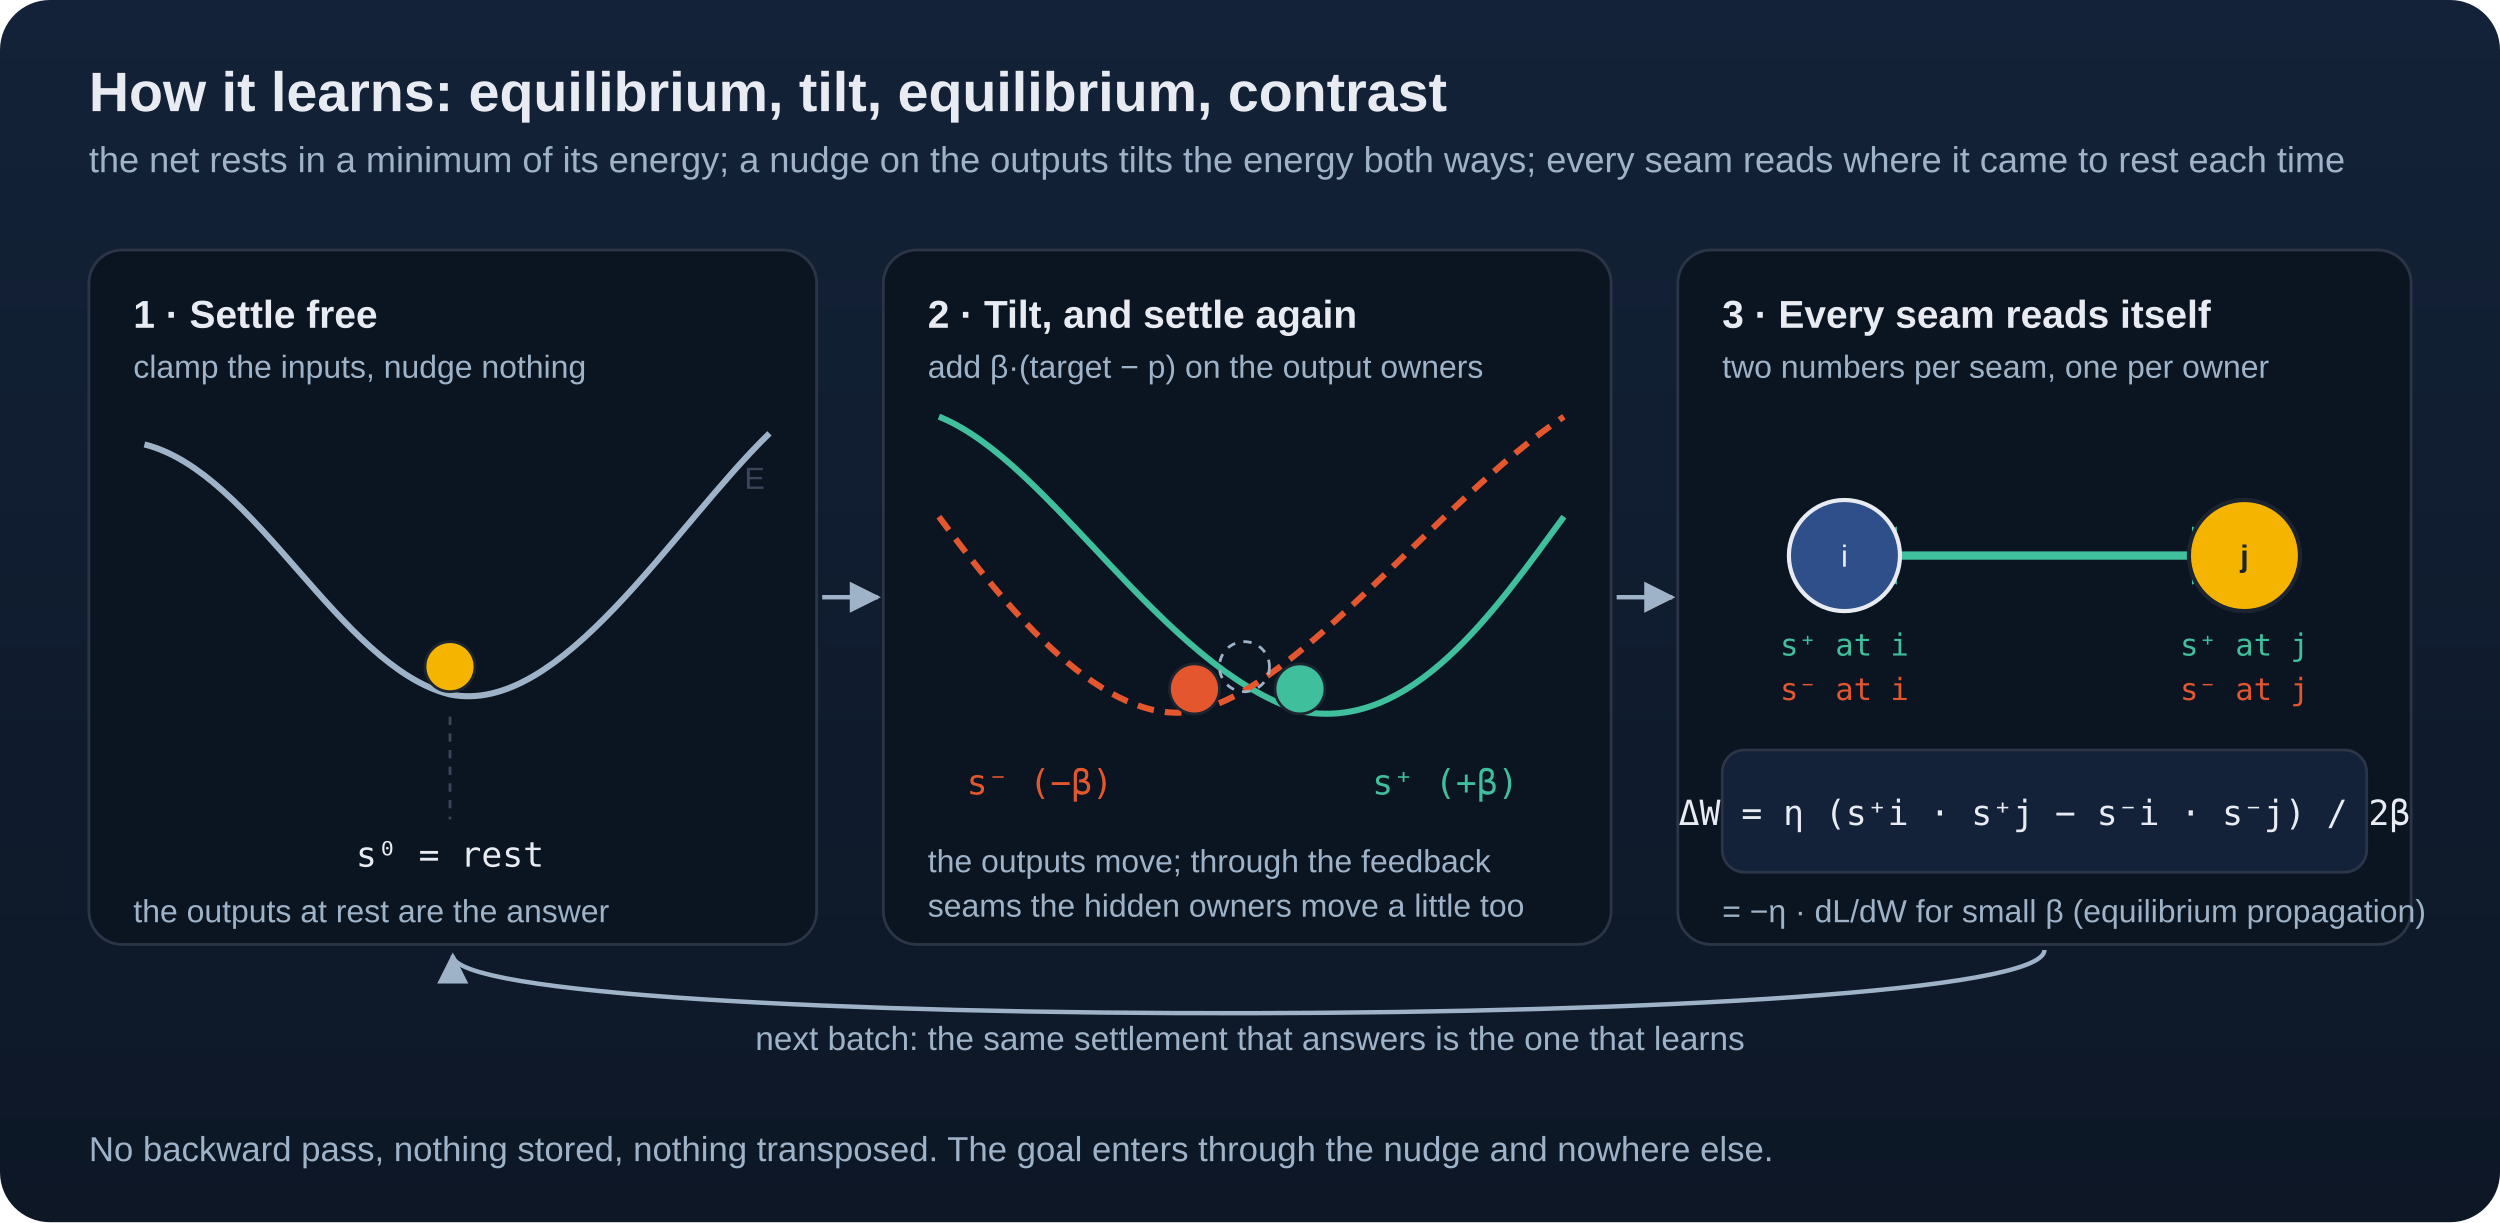
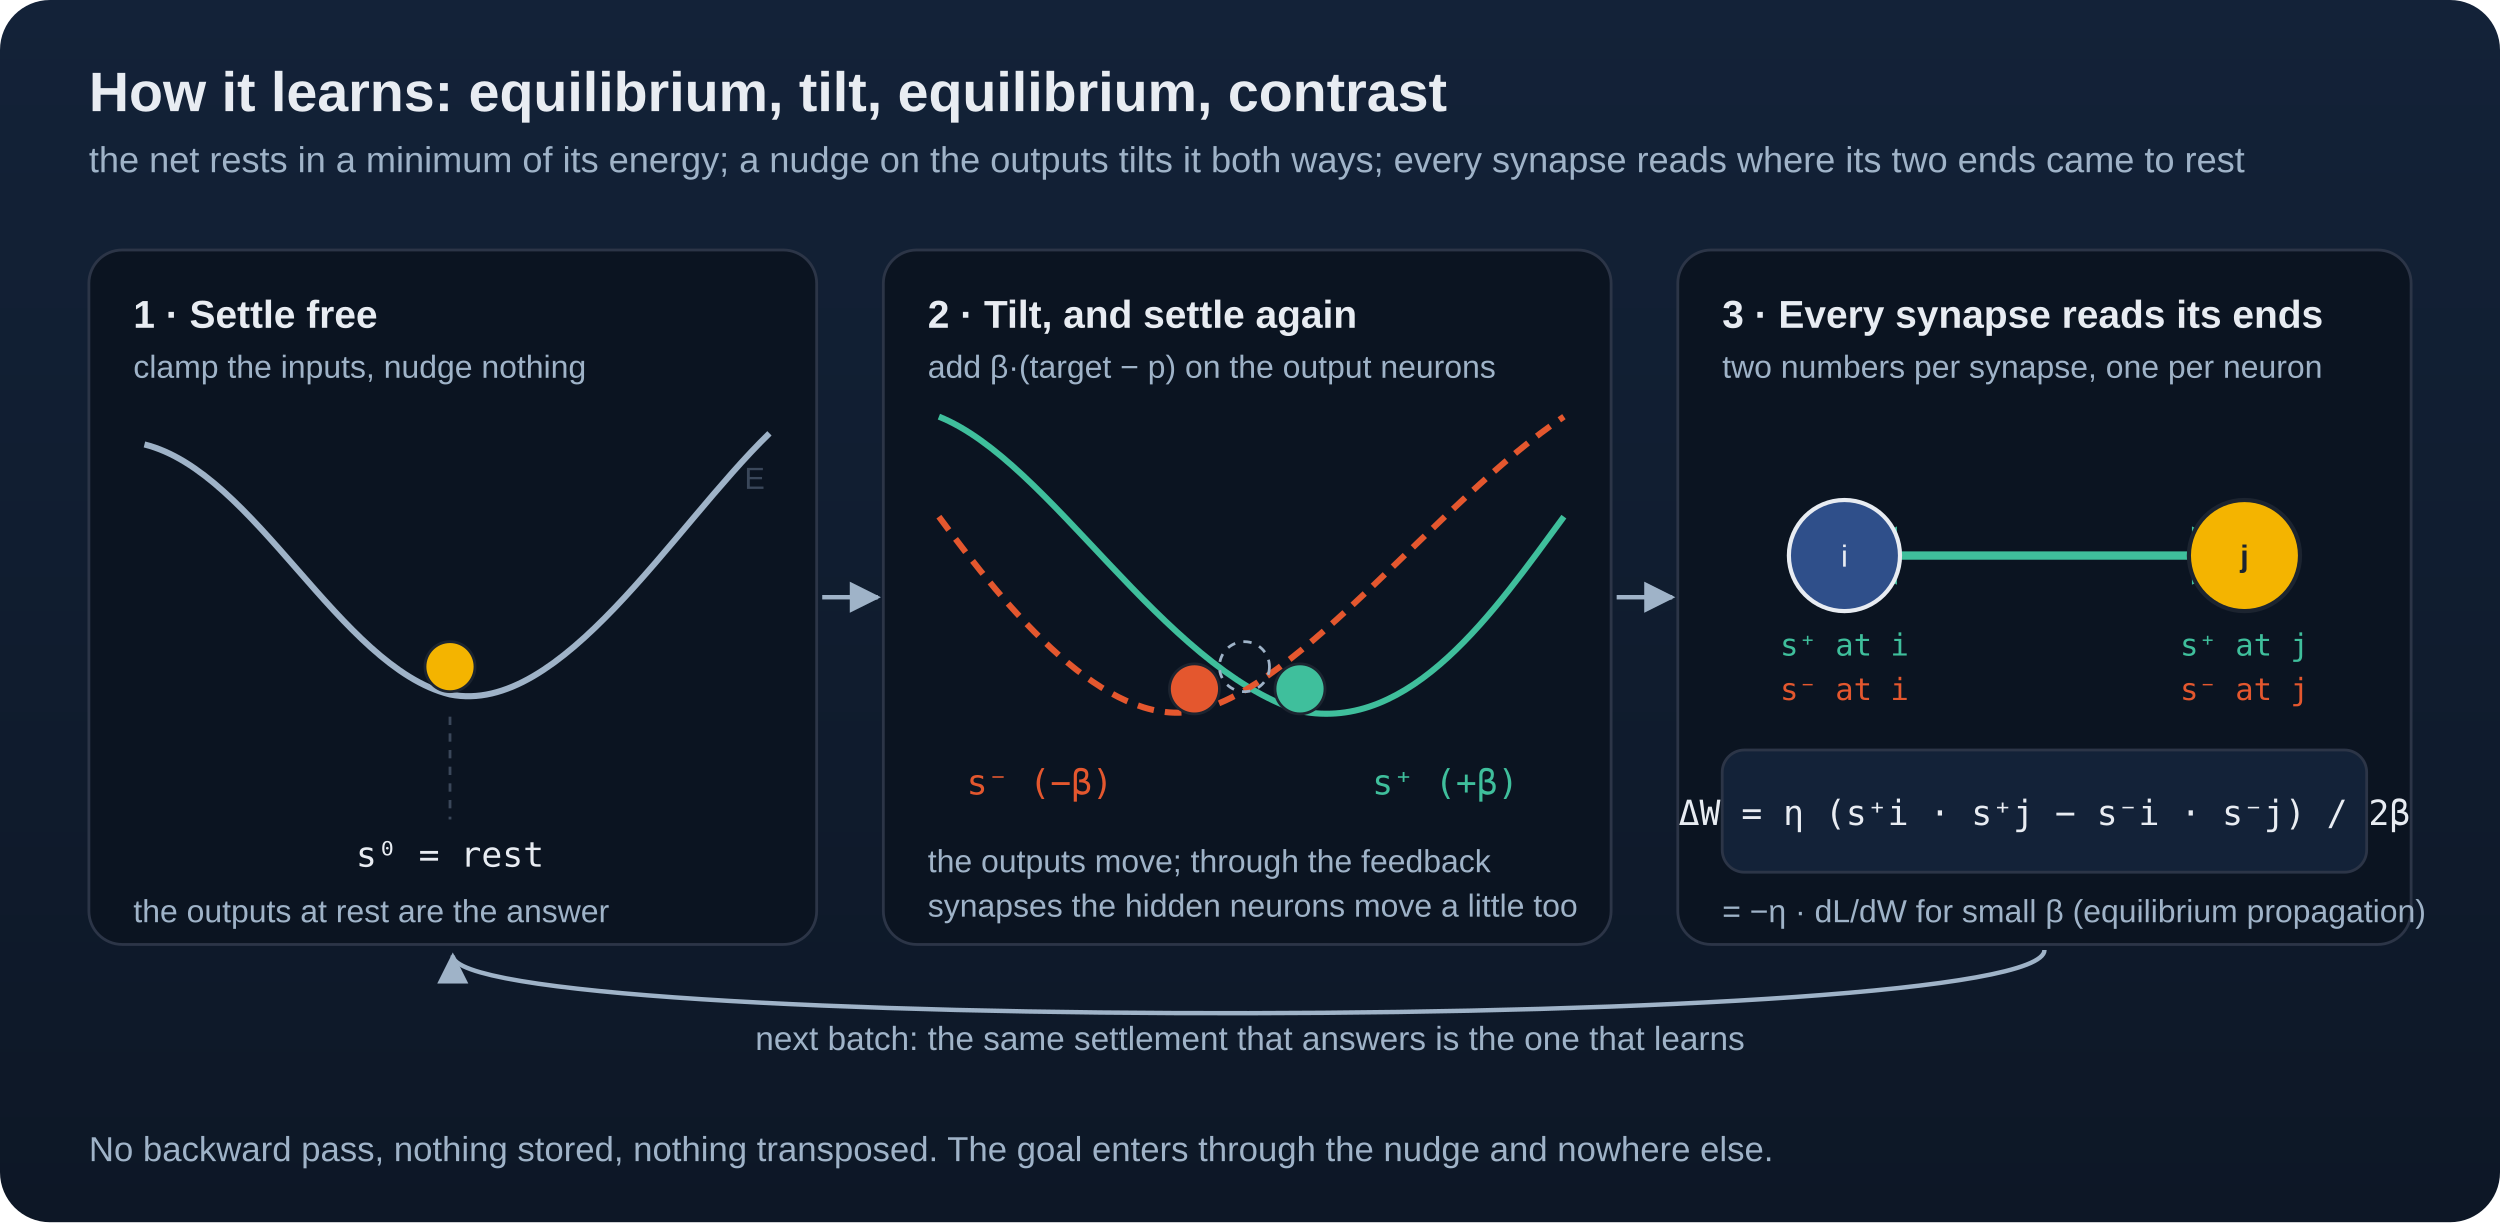
<svg xmlns="http://www.w3.org/2000/svg" width="900" height="440" viewBox="0 0 900 440" font-family="Manrope, Helvetica Neue, Arial, sans-serif">
  <defs>
    <marker id="a" viewBox="0 0 10 10" refX="9" refY="5" markerWidth="7" markerHeight="7" orient="auto-start-reverse">
      <path d="M 0 0 L 10 5 L 0 10 z" fill="#9fb3c8" />
    </marker>
    <marker id="g" viewBox="0 0 10 10" refX="9" refY="5" markerWidth="7" markerHeight="7" orient="auto-start-reverse">
      <path d="M 0 0 L 10 5 L 0 10 z" fill="#3fbf9c" />
    </marker>
    <marker id="r" viewBox="0 0 10 10" refX="9" refY="5" markerWidth="7" markerHeight="7" orient="auto-start-reverse">
      <path d="M 0 0 L 10 5 L 0 10 z" fill="#e4572e" />
    </marker>
    <linearGradient id="panel" x1="0" y1="0" x2="0" y2="1">
      <stop offset="0" stop-color="#132238" />
      <stop offset="1" stop-color="#0d1726" />
    </linearGradient>
  </defs>
  <rect x="0" y="0" width="900" height="440" rx="18" fill="url(#panel)" />
  <text x="32" y="40" fill="#e8ecf2" font-size="20" font-weight="700">How it learns: equilibrium, tilt, equilibrium, contrast</text>
-   <text x="32" y="62" fill="#9fb3c8" font-size="13">the net rests in a minimum of its energy; a nudge on the outputs tilts the energy both ways; every seam reads where it came to rest each time</text>
+   <text x="32" y="62" fill="#9fb3c8" font-size="13">the net rests in a minimum of its energy; a nudge on the outputs tilts it both ways; every synapse reads where its two ends came to rest</text>
  <g transform="translate(32,90)">
    <rect x="0" y="0" width="262" height="250" rx="12" fill="#0b1421" stroke="#2c3547" />
    <text x="16" y="28" fill="#e8ecf2" font-size="14" font-weight="700">1 · Settle free</text>
    <text x="16" y="46" fill="#9fb3c8" font-size="11.5">clamp the inputs, nudge nothing</text>
    <path d="M 20 70 C 60 80, 90 150, 130 160 C 170 168, 210 100, 245 66" fill="none" stroke="#9fb3c8" stroke-width="2.2" />
    <line x1="130" y1="168" x2="130" y2="205" stroke="#3a475a" stroke-dasharray="3 3" />
    <circle cx="130" cy="150" r="9" fill="#f4b400" stroke="#1c2430" />
    <text x="130" y="222" fill="#e8ecf2" font-size="12.5" text-anchor="middle" font-family="JetBrains Mono, Menlo, monospace">s⁰ = rest</text>
    <text x="16" y="242" fill="#9fb3c8" font-size="11.5">the outputs at rest are the answer</text>
    <text x="236" y="86" fill="#3a475a" font-size="11">E</text>
  </g>
  <g transform="translate(318,90)">
    <rect x="0" y="0" width="262" height="250" rx="12" fill="#0b1421" stroke="#2c3547" />
    <text x="16" y="28" fill="#e8ecf2" font-size="14" font-weight="700">2 · Tilt, and settle again</text>
-     <text x="16" y="46" fill="#9fb3c8" font-size="11.5">add β·(target − p) on the output owners</text>
+     <text x="16" y="46" fill="#9fb3c8" font-size="11.5">add β·(target − p) on the output neurons</text>
    <path d="M 20 60 C 60 76, 100 150, 150 166 C 190 174, 220 130, 245 96" fill="none" stroke="#3fbf9c" stroke-width="2.2" />
    <path d="M 20 96 C 45 130, 80 172, 112 166 C 150 158, 200 90, 245 60" fill="none" stroke="#e4572e" stroke-width="2.2" stroke-dasharray="6 4" />
    <circle cx="130" cy="150" r="9" fill="none" stroke="#9fb3c8" stroke-dasharray="3 3" />
    <circle cx="150" cy="158" r="9" fill="#3fbf9c" stroke="#1c2430" />
    <circle cx="112" cy="158" r="9" fill="#e4572e" stroke="#1c2430" />
    <text x="176" y="196" fill="#3fbf9c" font-size="12.5" font-family="JetBrains Mono, Menlo, monospace">s⁺  (+β)</text>
    <text x="30" y="196" fill="#e4572e" font-size="12.5" font-family="JetBrains Mono, Menlo, monospace">s⁻  (−β)</text>
    <text x="16" y="224" fill="#9fb3c8" font-size="11.5">the outputs move; through the feedback</text>
-     <text x="16" y="240" fill="#9fb3c8" font-size="11.5">seams the hidden owners move a little too</text>
+     <text x="16" y="240" fill="#9fb3c8" font-size="11.5">synapses the hidden neurons move a little too</text>
  </g>
  <g transform="translate(604,90)">
    <rect x="0" y="0" width="264" height="250" rx="12" fill="#0b1421" stroke="#2c3547" />
-     <text x="16" y="28" fill="#e8ecf2" font-size="14" font-weight="700">3 · Every seam reads itself</text>
-     <text x="16" y="46" fill="#9fb3c8" font-size="11.5">two numbers per seam, one per owner</text>
+     <text x="16" y="28" fill="#e8ecf2" font-size="14" font-weight="700">3 · Every synapse reads its ends</text>
+     <text x="16" y="46" fill="#9fb3c8" font-size="11.5">two numbers per synapse, one per neuron</text>
    <line x1="60" y1="110" x2="204" y2="110" stroke="#3fbf9c" stroke-width="3" marker-start="url(#g)" marker-end="url(#g)" />
    <circle cx="60" cy="110" r="20" fill="#2f4f8a" stroke="#e8ecf2" stroke-width="1.5" />
    <circle cx="204" cy="110" r="20" fill="#f4b400" stroke="#1c2430" stroke-width="1.5" />
    <text x="60" y="114" fill="#e8ecf2" font-size="11" text-anchor="middle">i</text>
    <text x="204" y="114" fill="#1c2430" font-size="11" text-anchor="middle" font-weight="700">j</text>
    <g font-family="JetBrains Mono, Menlo, monospace" font-size="11" text-anchor="middle">
      <text x="60" y="146" fill="#3fbf9c">s⁺ at i</text>
      <text x="60" y="162" fill="#e4572e">s⁻ at i</text>
      <text x="204" y="146" fill="#3fbf9c">s⁺ at j</text>
      <text x="204" y="162" fill="#e4572e">s⁻ at j</text>
    </g>
    <rect x="16" y="180" width="232" height="44" rx="8" fill="#132238" stroke="#2c3547" />
    <text x="132" y="207" fill="#e8ecf2" font-size="12.5" text-anchor="middle" font-family="JetBrains Mono, Menlo, monospace">ΔW = η (s⁺i · s⁺j − s⁻i · s⁻j) / 2β</text>
    <text x="16" y="242" fill="#9fb3c8" font-size="11.5">= −η · dL/dW for small β (equilibrium propagation)</text>
  </g>
  <g stroke="#9fb3c8" stroke-width="1.6" marker-end="url(#a)" fill="none">
    <line x1="296" y1="215" x2="316" y2="215" />
    <line x1="582" y1="215" x2="602" y2="215" />
    <path d="M 736 342 C 736 372, 163 372, 163 344" />
  </g>
  <text x="450" y="378" fill="#9fb3c8" font-size="12" text-anchor="middle">next batch: the same settlement that answers is the one that learns</text>
  <text x="32" y="418" fill="#9fb3c8" font-size="12.5">No backward pass, nothing stored, nothing transposed. The goal enters through the nudge and nowhere else.</text>
</svg>
